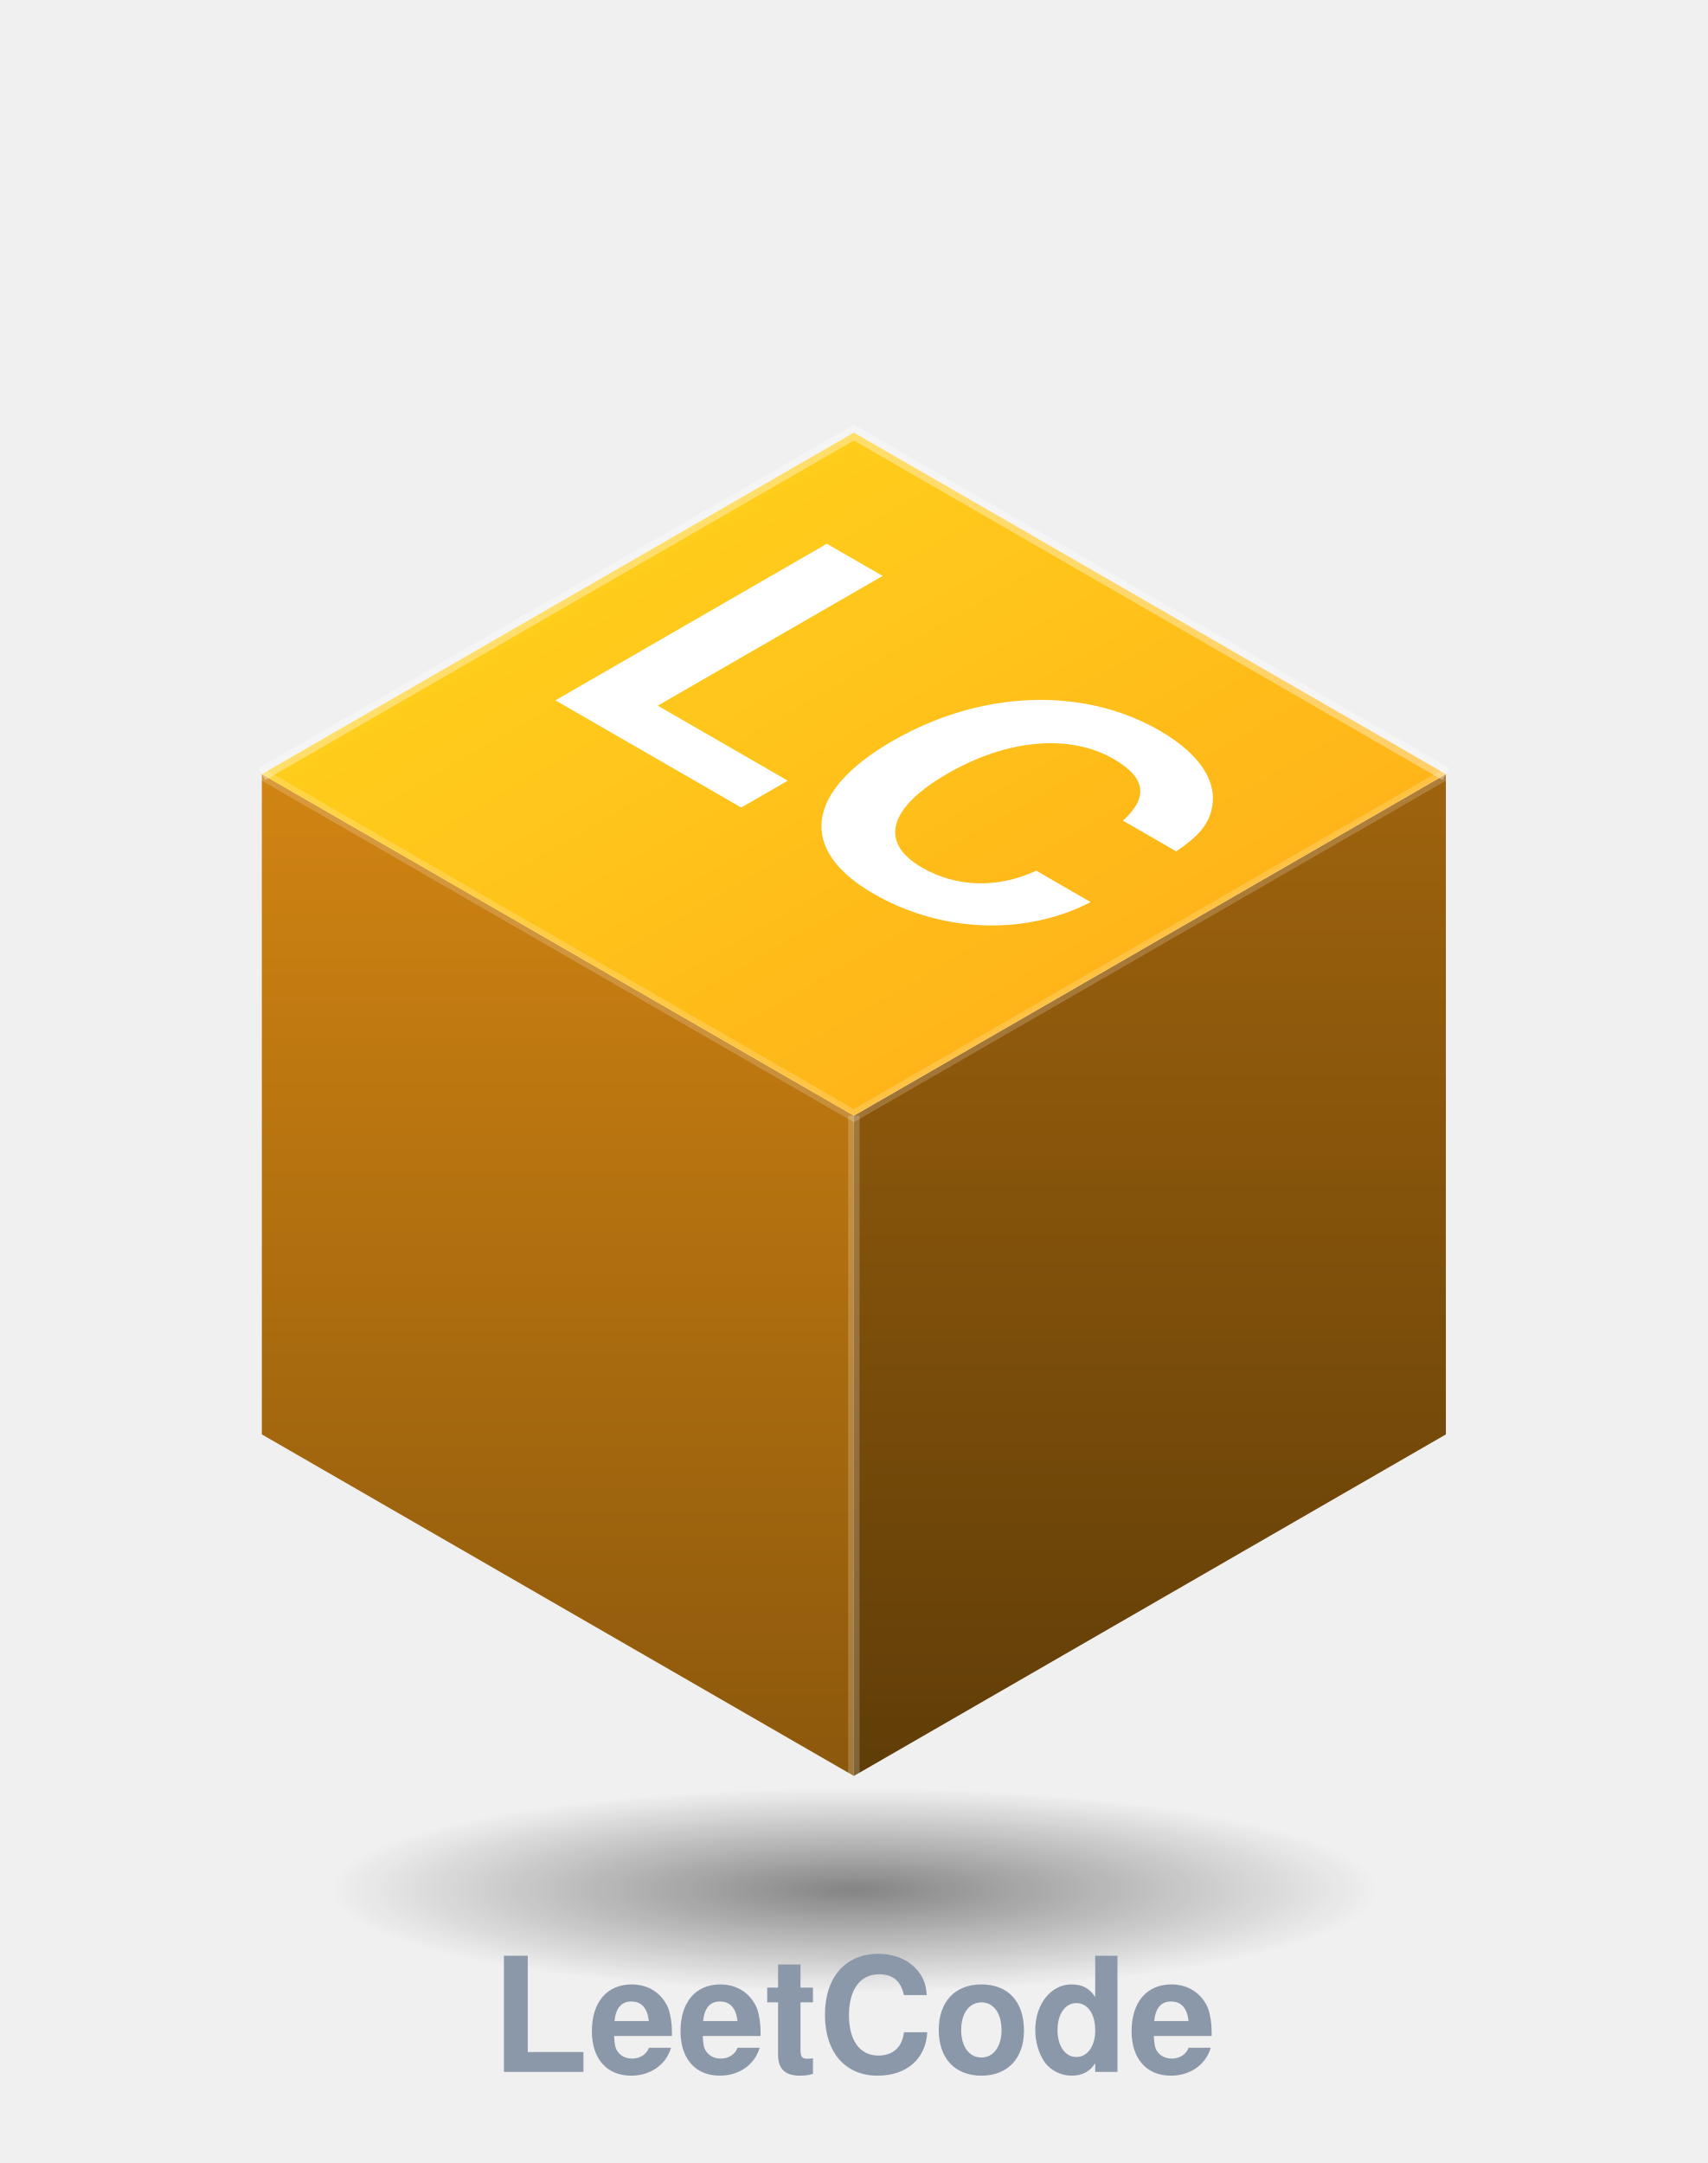
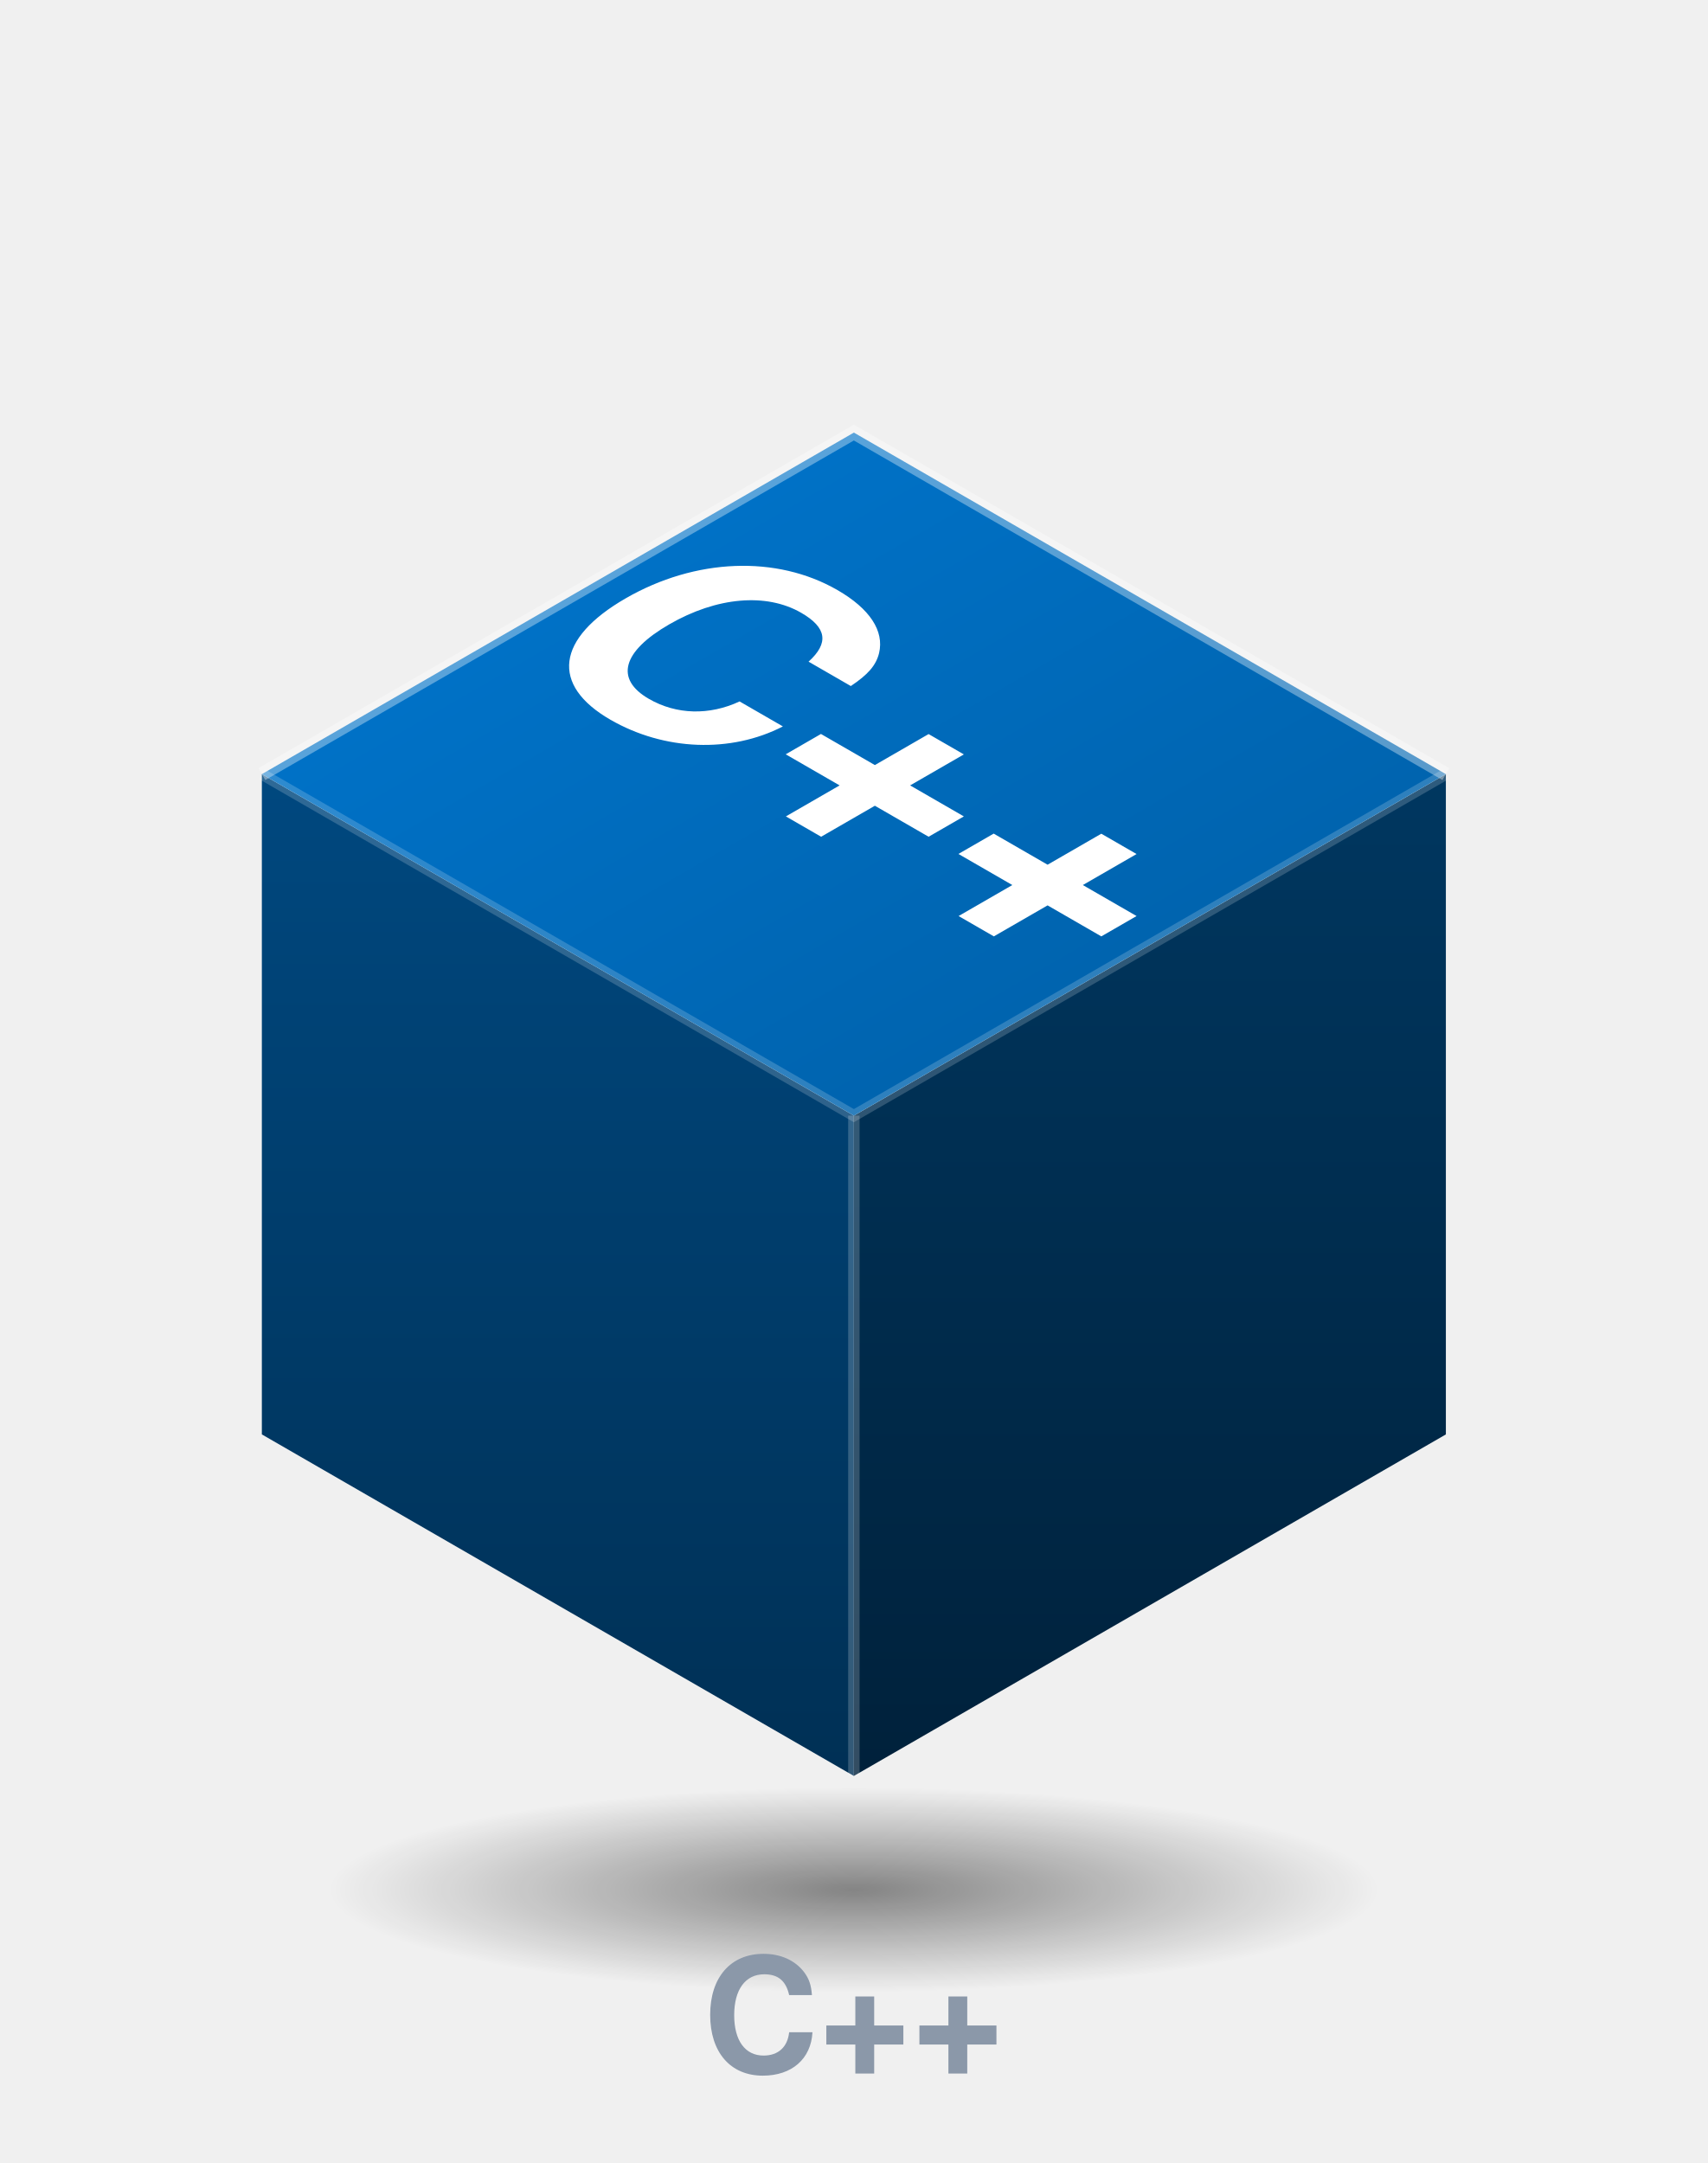
- <svg xmlns="http://www.w3.org/2000/svg" width="150" height="190" viewBox="0 0 150 190" role="img" aria-label="LeetCode">
+ <svg xmlns="http://www.w3.org/2000/svg" width="150" height="190" viewBox="0 0 150 190" role="img" aria-label="C++">
  <defs>
    <linearGradient id="t" x1="0" y1="0" x2="1" y2="1">
-       <stop offset="0" stop-color="#ffd91d" />
-       <stop offset="1" stop-color="#ffa917" />
+       <stop offset="0" stop-color="#0078d2" />
+       <stop offset="1" stop-color="#005da3" />
    </linearGradient>
    <linearGradient id="l" x1="0" y1="0" x2="0" y2="1">
-       <stop offset="0" stop-color="#d18412" />
-       <stop offset="1" stop-color="#8c580c" />
+       <stop offset="0" stop-color="#00487f" />
+       <stop offset="1" stop-color="#003055" />
    </linearGradient>
    <linearGradient id="r" x1="0" y1="0" x2="0" y2="1">
-       <stop offset="0" stop-color="#9e630d" />
-       <stop offset="1" stop-color="#603d08" />
+       <stop offset="0" stop-color="#003760" />
+       <stop offset="1" stop-color="#00213b" />
    </linearGradient>
    <radialGradient id="sh" cx=".5" cy=".5" r=".5">
      <stop offset="0" stop-color="#000" stop-opacity=".45" />
      <stop offset="1" stop-color="#000" stop-opacity="0" />
    </radialGradient>
    <filter id="gl" x="-30%" y="-30%" width="160%" height="160%">
      <feGaussianBlur stdDeviation="6" result="b" />
      <feMerge>
        <feMergeNode in="b" />
        <feMergeNode in="SourceGraphic" />
      </feMerge>
    </filter>
    <style>
- .cube{animation:float 3.6s ease-in-out 0.7s infinite}
+ .cube{animation:float 3.6s ease-in-out 0.35s infinite}
.lab{font:600 14px 'Segoe UI',Helvetica,Arial,sans-serif;fill:#8b98a9}
- .gl{font:900 34px 'Segoe UI',Helvetica,Arial,sans-serif;fill:#fff}
+ .gl{font:900 27px 'Segoe UI',Helvetica,Arial,sans-serif;fill:#fff}
@keyframes float{0%,100%{transform:translateY(0)}50%{transform:translateY(-9px)}}
@media (prefers-reduced-motion:reduce){.cube{animation:none}}
</style>
  </defs>
  <ellipse cx="75" cy="166" rx="46" ry="9" fill="url(#sh)">
-     <animate attributeName="rx" values="46;36;46" dur="3.6s" begin="0.7s" repeatCount="indefinite" />
+     <animate attributeName="rx" values="46;36;46" dur="3.6s" begin="0.35s" repeatCount="indefinite" />
  </ellipse>
  <g class="cube">
    <polygon points="23,68 75,98 75,156 23,126" fill="url(#l)" />
    <polygon points="75,98 127,68 127,126 75,156" fill="url(#r)" />
    <polygon points="75,38 127,68 75,98 23,68" fill="url(#t)" />
    <polyline points="23,68 75,38 127,68" fill="none" stroke="#fff" stroke-opacity=".35" stroke-width="1.2" />
    <polyline points="23,68 75,98 127,68" fill="none" stroke="#fff" stroke-opacity=".18" stroke-width="1" />
    <line x1="75" y1="98" x2="75" y2="156" stroke="#fff" stroke-opacity=".2" />
    <g transform="matrix(0.962,0.555,-0.962,0.555,75,68)">
-       <text class="gl" x="0" y="0" text-anchor="middle" dominant-baseline="central" transform="rotate(0)">LC</text>
+       <text class="gl" x="0" y="0" text-anchor="middle" dominant-baseline="central" transform="rotate(0)">C++</text>
    </g>
  </g>
-   <text class="lab" x="75" y="182" text-anchor="middle">LeetCode</text>
+   <text class="lab" x="75" y="182" text-anchor="middle">C++</text>
</svg>
